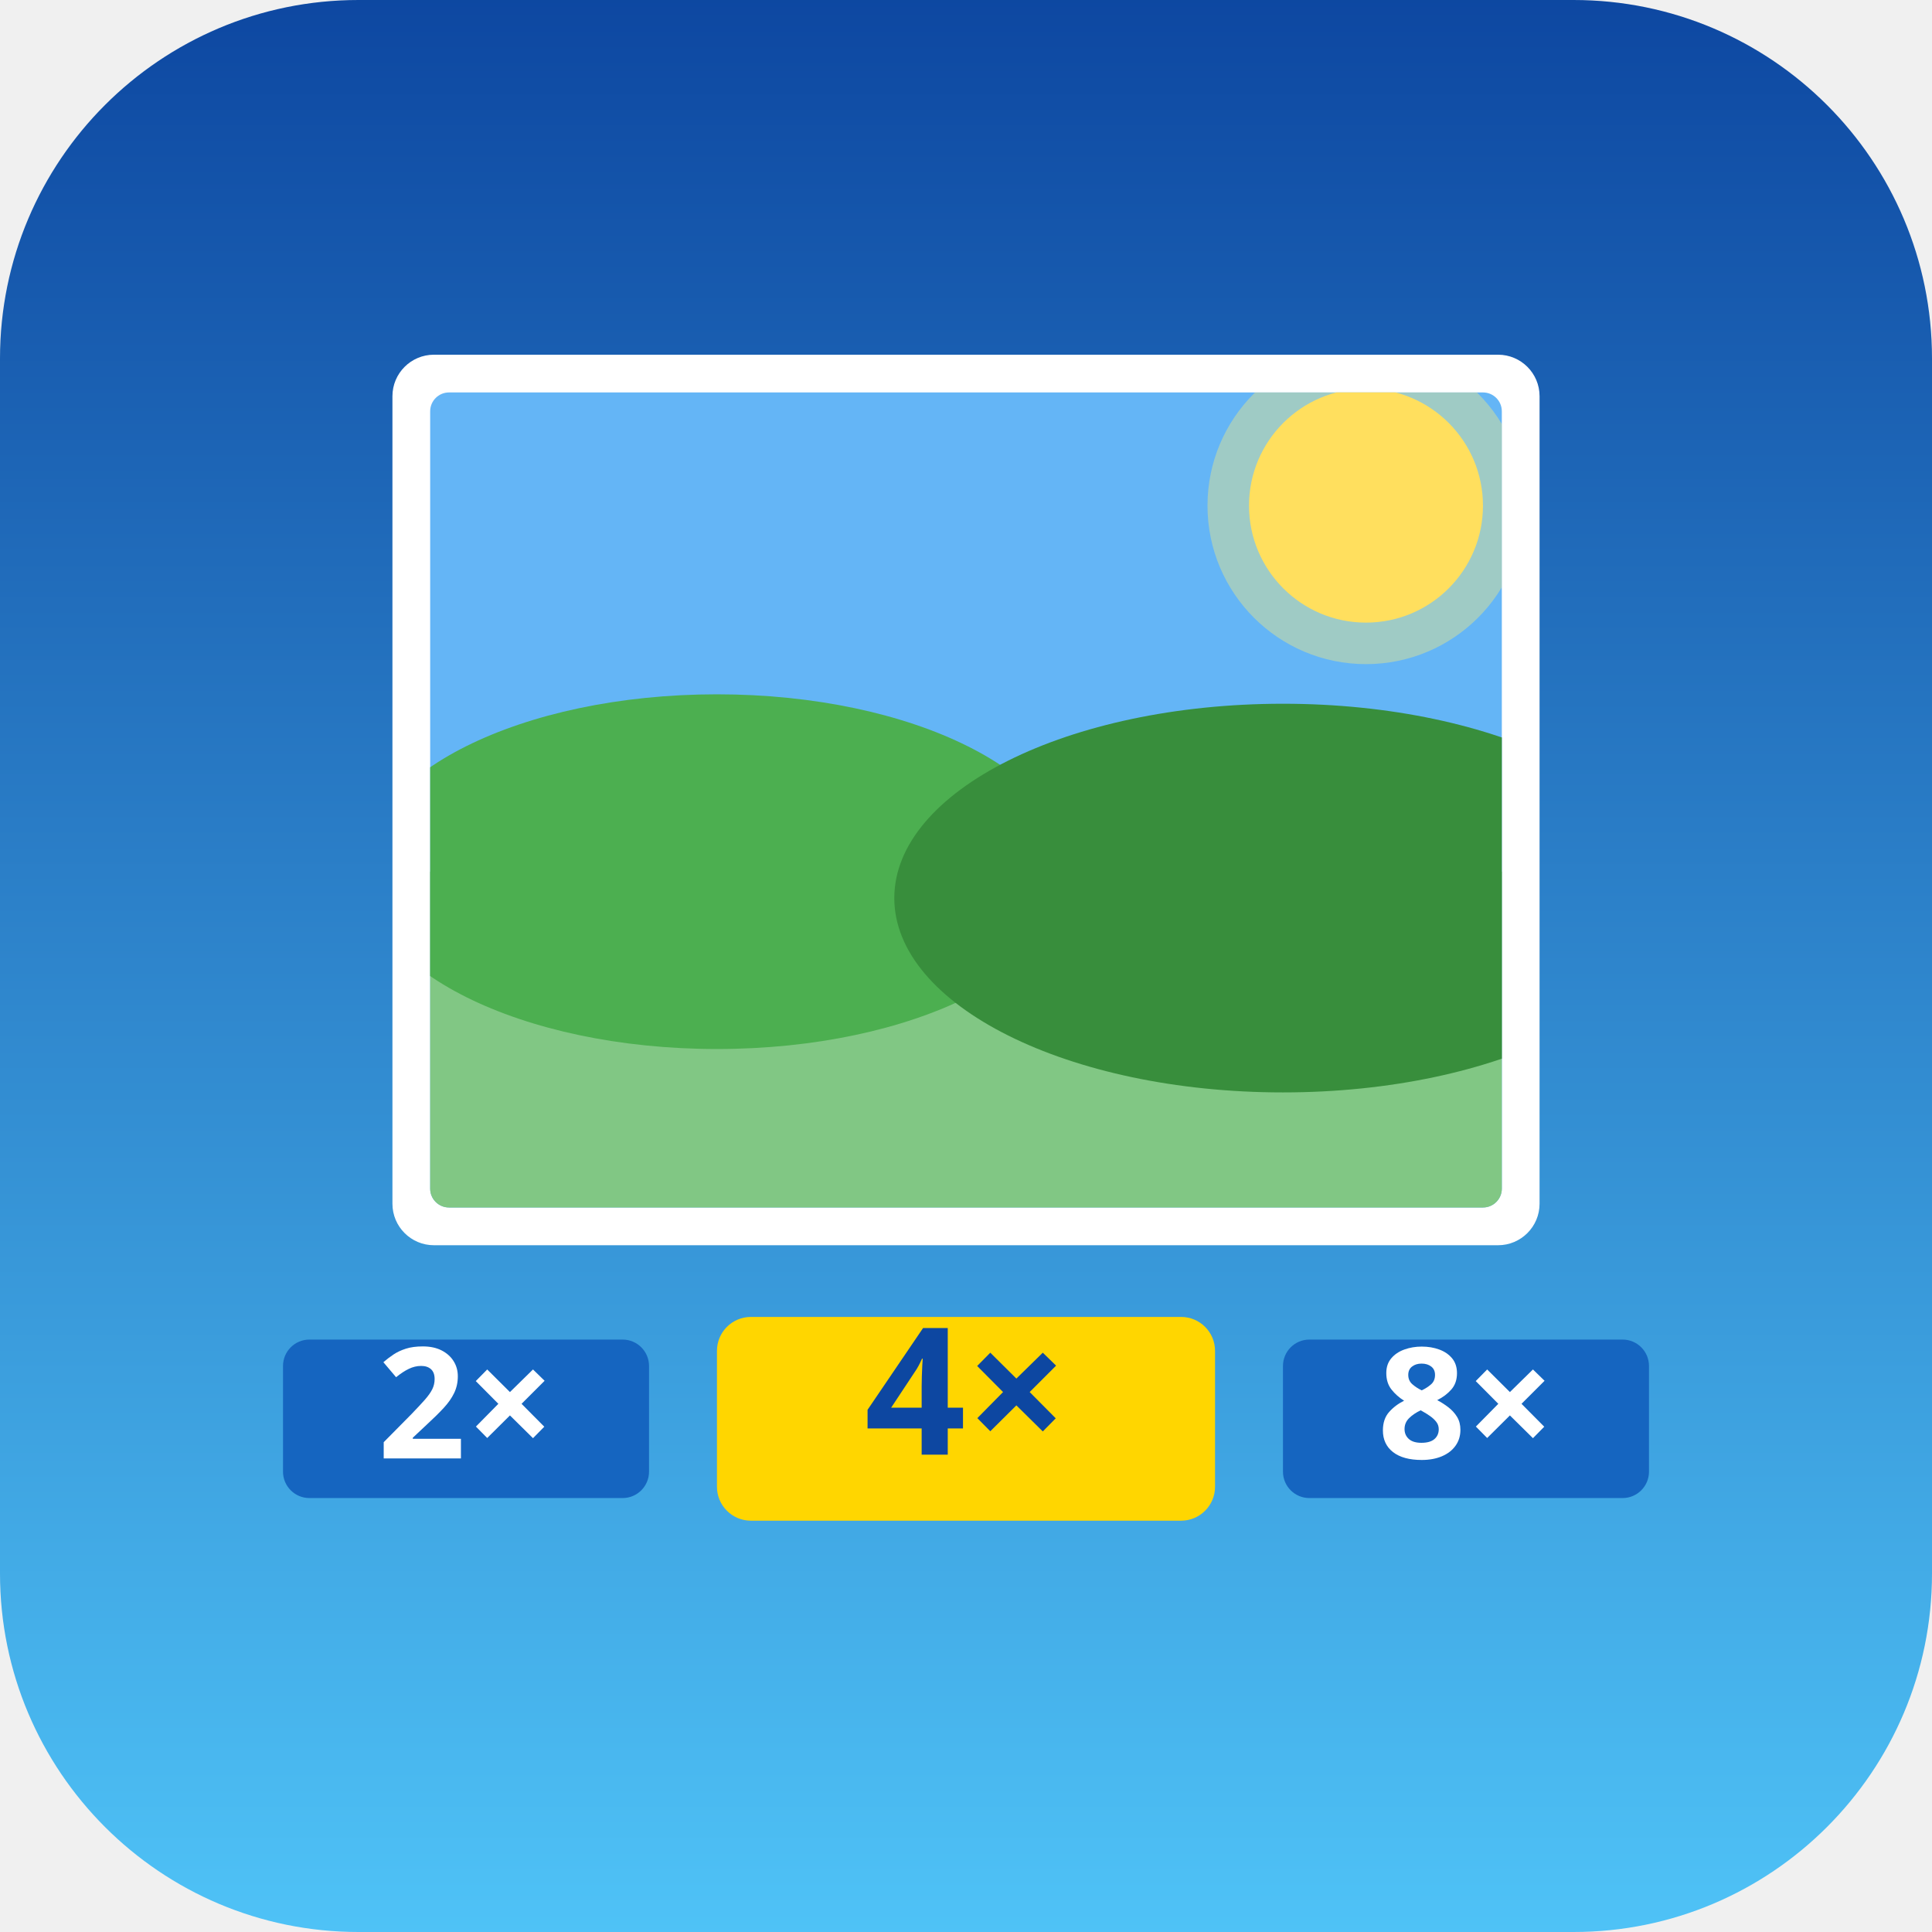
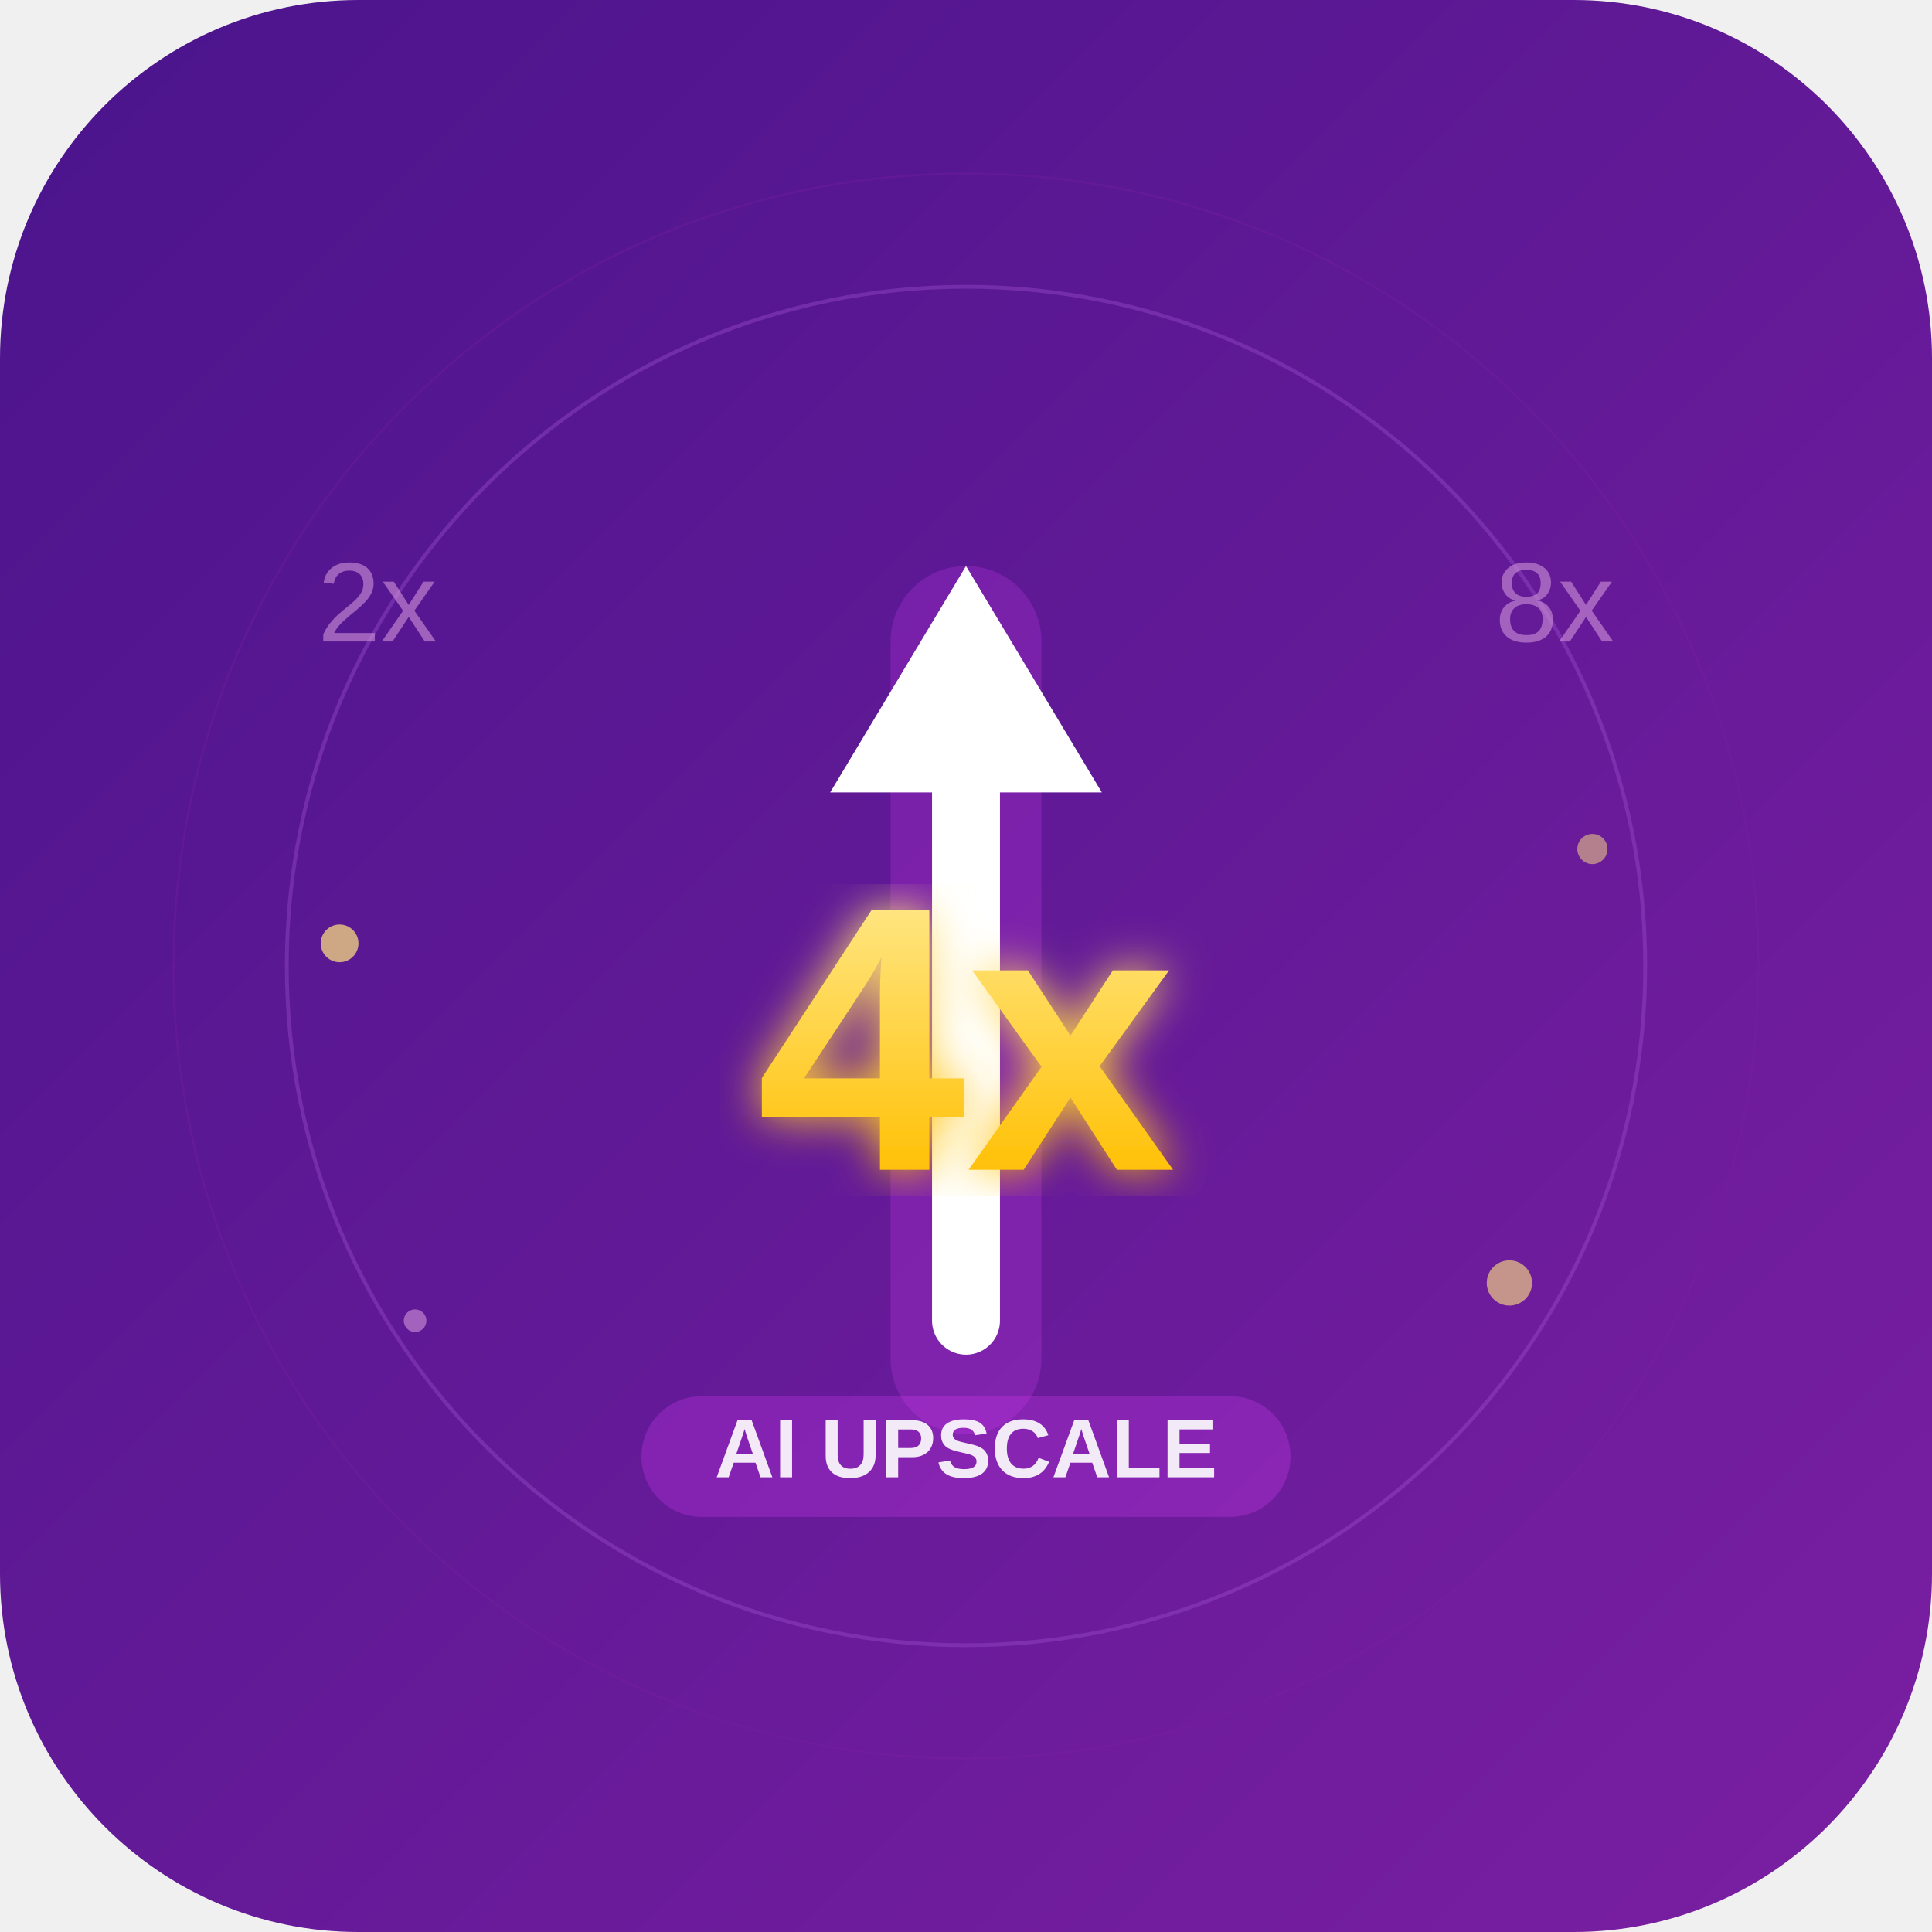
<svg xmlns="http://www.w3.org/2000/svg" viewBox="0 0 1024 1024">
  <defs>
-     <linearGradient id="bg" x1="0" y1="0" x2="0" y2="1" gradientUnits="objectBoundingBox">
-       <stop offset="0%" stop-color="#0D47A1" />
-       <stop offset="100%" stop-color="#4FC3F7" />
+     <linearGradient id="bg2" x1="0" y1="0" x2="1" y2="1">
+       <stop offset="0%" stop-color="#4A148C" />
+       <stop offset="100%" stop-color="#7B1FA2" />
    </linearGradient>
-     <clipPath id="pc">
-       <rect x="228" y="208" width="568" height="432" rx="10" />
-     </clipPath>
+     <linearGradient id="goldGrad" x1="0" y1="0" x2="0" y2="1">
+       <stop offset="0%" stop-color="#FFE57F" />
+       <stop offset="100%" stop-color="#FFC107" />
+     </linearGradient>
+     <filter id="glow2">
+       <feGaussianBlur stdDeviation="12" result="blur" />
+       <feMerge>
+         <feMergeNode in="blur" />
+         <feMergeNode in="SourceGraphic" />
+       </feMerge>
+     </filter>
  </defs>
-   <rect width="1024" height="1024" rx="190" fill="url(#bg)" />
-   <rect x="208" y="188" width="608" height="472" rx="22" fill="white" />
-   <rect x="228" y="208" width="568" height="432" fill="#64B5F6" clip-path="url(#pc)" />
-   <rect x="228" y="462" width="568" height="178" fill="#81C784" clip-path="url(#pc)" />
-   <ellipse cx="380" cy="462" rx="188" ry="94" fill="#4CAF50" clip-path="url(#pc)" />
-   <ellipse cx="680" cy="476" rx="206" ry="103" fill="#388E3C" clip-path="url(#pc)" />
-   <circle cx="724" cy="268" r="62" fill="#FFD54F" clip-path="url(#pc)" />
-   <circle cx="724" cy="268" r="84" fill="#FFF176" fill-opacity="0.38" clip-path="url(#pc)" />
-   <rect x="150" y="710" width="194" height="84" rx="14" fill="#1565C0" />
-   <text x="247" y="773" font-family="Arial Black, Impact, sans-serif" font-size="82" font-weight="900" text-anchor="middle" fill="white">2×</text>
-   <rect x="380" y="698" width="264" height="108" rx="18" fill="#FFD600" />
-   <text x="512" y="771" font-family="Arial Black, Impact, sans-serif" font-size="94" font-weight="900" text-anchor="middle" fill="#0D47A1">4×</text>
-   <rect x="680" y="710" width="194" height="84" rx="14" fill="#1565C0" />
-   <text x="777" y="773" font-family="Arial Black, Impact, sans-serif" font-size="82" font-weight="900" text-anchor="middle" fill="white">8×</text>
+   <rect width="1024" height="1024" rx="190" fill="url(#bg2)" />
+   <circle cx="512" cy="512" r="360" fill="none" stroke="#9C4DCC" stroke-width="2" opacity="0.4" />
+   <circle cx="512" cy="512" r="420" fill="none" stroke="#7B1FA2" stroke-width="1" opacity="0.3" />
+   <path d="M512 720 L512 340" stroke="#E040FB" stroke-width="80" stroke-linecap="round" opacity="0.2" />
+   <line x1="512" y1="700" x2="512" y2="380" stroke="white" stroke-width="36" stroke-linecap="round" />
+   <polygon points="512,300 440,420 584,420" fill="white" />
+   <text x="512" y="620" font-family="Arial Black, Arial" font-size="200" font-weight="900" fill="url(#goldGrad)" text-anchor="middle" filter="url(#glow2)">4x</text>
+   <text x="200" y="340" font-family="Arial" font-size="60" fill="#CE93D8" opacity="0.6" text-anchor="middle">2x</text>
+   <text x="824" y="340" font-family="Arial" font-size="60" fill="#CE93D8" opacity="0.6" text-anchor="middle">8x</text>
+   <rect x="340" y="740" width="344" height="64" rx="32" fill="#E040FB" opacity="0.25" />
+   <text x="512" y="783" font-family="Arial" font-size="44" font-weight="bold" fill="white" text-anchor="middle" opacity="0.9">AI UPSCALE</text>
+   <circle cx="180" cy="500" r="10" fill="#FFE57F" opacity="0.7" />
+   <circle cx="844" cy="450" r="8" fill="#FFE57F" opacity="0.5" />
+   <circle cx="220" cy="700" r="6" fill="#CE93D8" opacity="0.6" />
+   <circle cx="800" cy="680" r="12" fill="#FFE57F" opacity="0.6" />
</svg>
